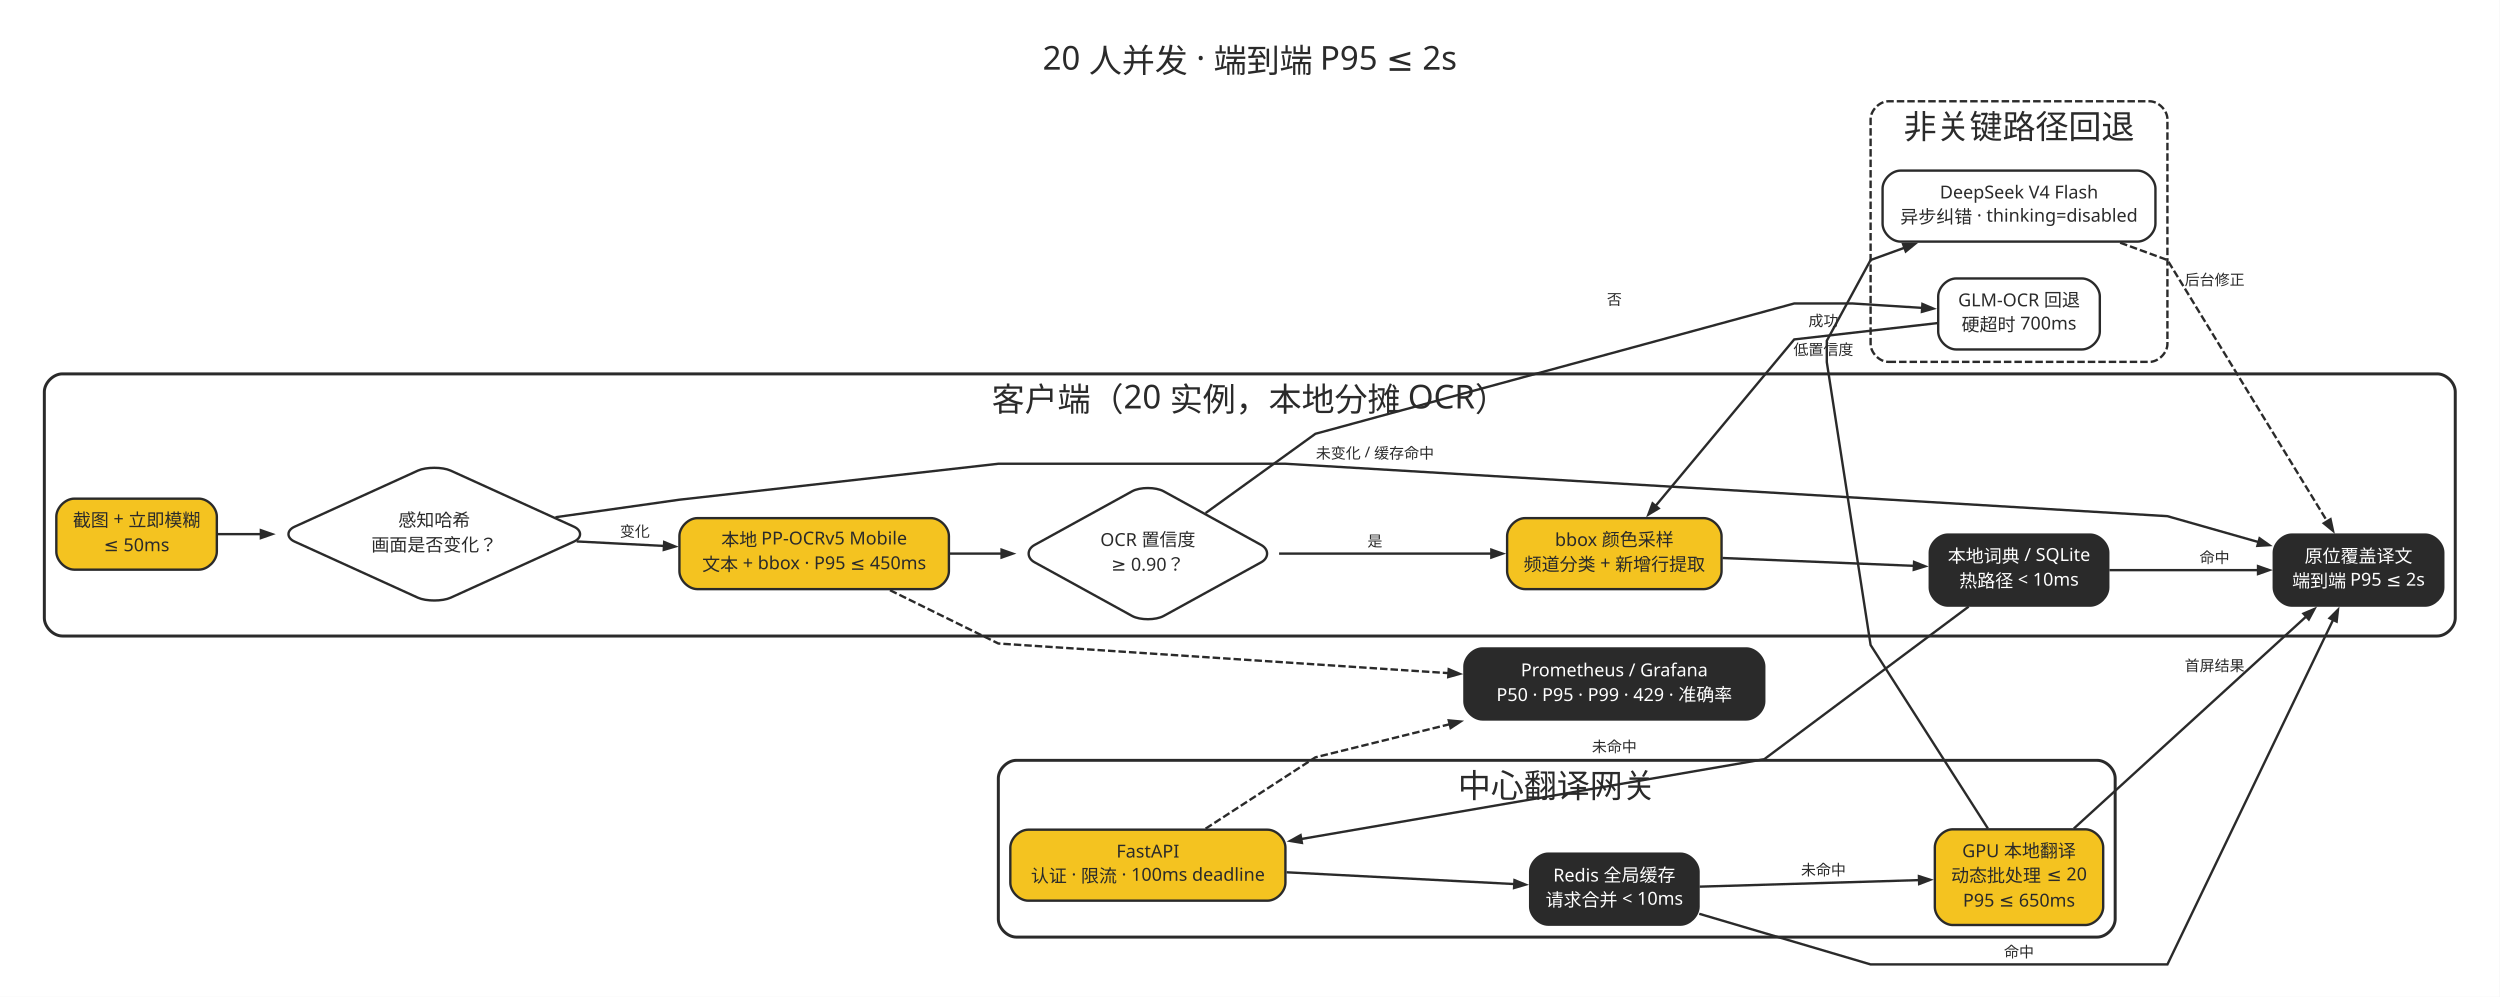
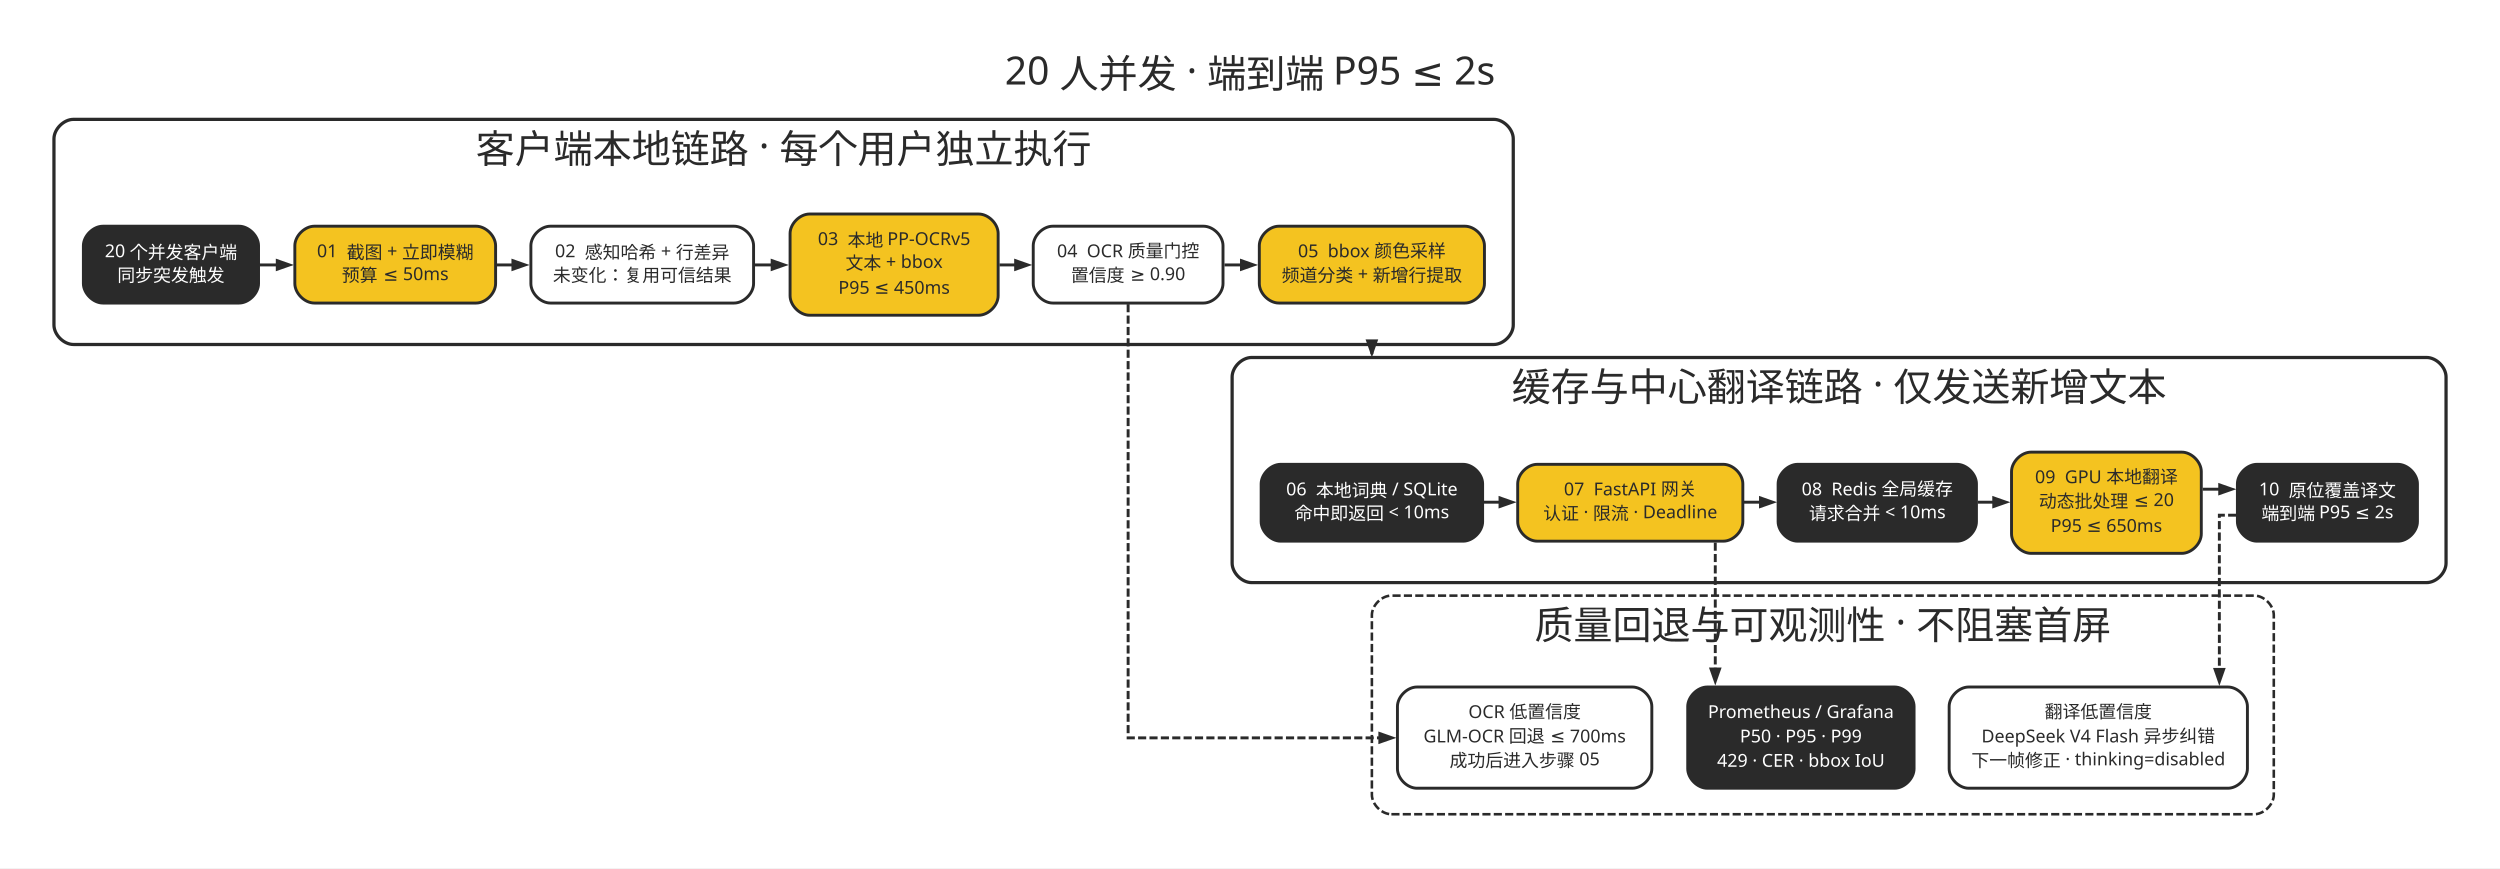
- <svg xmlns="http://www.w3.org/2000/svg" width="1669pt" height="665pt" viewBox="0.00 0.00 1669.00 665.00">
-   <g id="graph0" class="graph" transform="scale(1 1) rotate(0) translate(21.6 643.85)">
-     <polygon fill="#ffffff" stroke="none" points="-21.6,21.6 -21.6,-643.85 1647.13,-643.85 1647.13,21.6 -21.6,21.6" />
-     <text xml:space="preserve" text-anchor="middle" x="812.76" y="-597.35" font-family="Microsoft YaHei" font-size="22.00" fill="#2a2a2a">20 人并发 · 端到端 P95 ≤ 2s</text>
+ <svg xmlns="http://www.w3.org/2000/svg" width="3846pt" height="1336pt" viewBox="0.00 0.00 3846.00 1336.00">
+   <g id="graph0" class="graph" transform="scale(2.5 2.5) rotate(0) translate(25.2 509.04)">
+     <polygon fill="#ffffff" stroke="none" points="-25.2,25.2 -25.2,-509.04 1513.2,-509.04 1513.2,25.2 -25.2,25.2" />
+     <text xml:space="preserve" text-anchor="middle" x="744" y="-457.04" font-family="Microsoft YaHei" font-size="24.00" fill="#2a2a2a">20 人并发 · 端到端 P95 ≤ 2s</text>
    <g id="clust1" class="cluster">
-       <path fill="#ffffff" stroke="#2a2a2a" stroke-width="2" d="M20,-219.25C20,-219.25 1605.53,-219.25 1605.53,-219.25 1611.53,-219.25 1617.53,-225.25 1617.53,-231.25 1617.53,-231.25 1617.53,-382.25 1617.53,-382.25 1617.53,-388.25 1611.53,-394.25 1605.53,-394.25 1605.53,-394.25 20,-394.25 20,-394.25 14,-394.25 8,-388.25 8,-382.25 8,-382.25 8,-231.25 8,-231.25 8,-225.25 14,-219.25 20,-219.25" />
-       <text xml:space="preserve" text-anchor="middle" x="812.76" y="-369.35" font-family="Microsoft YaHei" font-size="22.00" fill="#2a2a2a">客户端（20 实例，本地分摊 OCR）</text>
-     </g>
-     <g id="clust2" class="cluster">
-       <path fill="#ffffff" stroke="#2a2a2a" stroke-width="2" d="M656.89,-18.25C656.89,-18.25 1378.49,-18.25 1378.49,-18.25 1384.49,-18.25 1390.49,-24.25 1390.49,-30.25 1390.49,-30.25 1390.49,-124.25 1390.49,-124.25 1390.49,-130.25 1384.49,-136.25 1378.49,-136.25 1378.49,-136.25 656.89,-136.25 656.89,-136.25 650.89,-136.25 644.89,-130.25 644.89,-124.25 644.89,-124.25 644.89,-30.25 644.89,-30.25 644.89,-24.25 650.89,-18.25 656.89,-18.25" />
-       <text xml:space="preserve" text-anchor="middle" x="1017.69" y="-111.35" font-family="Microsoft YaHei" font-size="22.00" fill="#2a2a2a">中心翻译网关</text>
+       <path fill="#ffffff" stroke="#2a2a2a" stroke-width="2" d="M20,-297.06C20,-297.06 894,-297.06 894,-297.06 900,-297.06 906,-303.06 906,-309.06 906,-309.06 906,-423.59 906,-423.59 906,-429.59 900,-435.59 894,-435.59 894,-435.59 20,-435.59 20,-435.59 14,-435.59 8,-429.59 8,-423.59 8,-423.59 8,-309.06 8,-309.06 8,-303.06 14,-297.06 20,-297.06" />
+       <text xml:space="preserve" text-anchor="middle" x="457" y="-408.79" font-family="Microsoft YaHei" font-size="24.00" fill="#2a2a2a">客户端本地链路 · 每个用户独立执行</text>
    </g>
    <g id="clust3" class="cluster">
-       <path fill="#ffffff" stroke="#2a2a2a" stroke-width="1.6" stroke-dasharray="5,2" d="M1239.21,-402.25C1239.21,-402.25 1413.37,-402.25 1413.37,-402.25 1419.37,-402.25 1425.37,-408.25 1425.37,-414.25 1425.37,-414.25 1425.37,-564.25 1425.37,-564.25 1425.37,-570.25 1419.37,-576.25 1413.37,-576.25 1413.37,-576.25 1239.21,-576.25 1239.21,-576.25 1233.21,-576.25 1227.21,-570.25 1227.21,-564.25 1227.21,-564.25 1227.21,-414.25 1227.21,-414.25 1227.21,-408.25 1233.21,-402.25 1239.21,-402.25" />
-       <text xml:space="preserve" text-anchor="middle" x="1326.29" y="-551.35" font-family="Microsoft YaHei" font-size="22.00" fill="#2a2a2a">非关键路径回退</text>
+       <path fill="#ffffff" stroke="#2a2a2a" stroke-width="2" d="M745,-150.53C745,-150.53 1468,-150.53 1468,-150.53 1474,-150.53 1480,-156.53 1480,-162.53 1480,-162.53 1480,-277.06 1480,-277.06 1480,-283.06 1474,-289.06 1468,-289.06 1468,-289.06 745,-289.06 745,-289.06 739,-289.06 733,-283.06 733,-277.06 733,-277.06 733,-162.53 733,-162.53 733,-156.53 739,-150.53 745,-150.53" />
+       <text xml:space="preserve" text-anchor="middle" x="1106.5" y="-262.26" font-family="Microsoft YaHei" font-size="24.00" fill="#2a2a2a">缓存与中心翻译链路 · 仅发送新增文本</text>
+     </g>
+     <g id="clust5" class="cluster">
+       <path fill="#ffffff" stroke="#2a2a2a" stroke-width="1.6" stroke-dasharray="5,2" d="M831,-8C831,-8 1362,-8 1362,-8 1368,-8 1374,-14 1374,-20 1374,-20 1374,-130.53 1374,-130.53 1374,-136.53 1368,-142.53 1362,-142.53 1362,-142.53 831,-142.53 831,-142.53 825,-142.53 819,-136.53 819,-130.53 819,-130.53 819,-20 819,-20 819,-14 825,-8 831,-8" />
+       <text xml:space="preserve" text-anchor="middle" x="1096.5" y="-115.73" font-family="Microsoft YaHei" font-size="24.00" fill="#2a2a2a">质量回退与可观测性 · 不阻塞首屏</text>
    </g>
    <g id="node1" class="node">
-       <path fill="#f4c320" stroke="#2a2a2a" stroke-width="1.6" d="M111.16,-310.95C111.16,-310.95 28,-310.95 28,-310.95 22,-310.95 16,-304.95 16,-298.95 16,-298.95 16,-275.55 16,-275.55 16,-269.55 22,-263.55 28,-263.55 28,-263.55 111.16,-263.55 111.16,-263.55 117.16,-263.55 123.16,-269.55 123.16,-275.55 123.16,-275.55 123.16,-298.95 123.16,-298.95 123.16,-304.95 117.16,-310.95 111.16,-310.95" />
-       <text xml:space="preserve" text-anchor="middle" x="69.58" y="-292.35" font-family="Microsoft YaHei" font-size="12.00" fill="#2a2a2a">截图 + 立即模糊</text>
-       <text xml:space="preserve" text-anchor="middle" x="69.58" y="-275.85" font-family="Microsoft YaHei" font-size="12.00" fill="#2a2a2a">≤ 50ms</text>
+       <path fill="#2a2a2a" stroke="#2a2a2a" stroke-width="1.8" d="M121.89,-369.84C121.89,-369.84 38.11,-369.84 38.11,-369.84 32.11,-369.84 26.11,-363.84 26.11,-357.84 26.11,-357.84 26.11,-334.56 26.11,-334.56 26.11,-328.56 32.11,-322.56 38.11,-322.56 38.11,-322.56 121.89,-322.56 121.89,-322.56 127.89,-322.56 133.89,-328.56 133.89,-334.56 133.89,-334.56 133.89,-357.84 133.89,-357.84 133.89,-363.84 127.89,-369.84 121.89,-369.84" />
+       <text xml:space="preserve" text-anchor="middle" x="80" y="-350.75" font-family="Microsoft YaHei" font-size="11.00" fill="#ffffff">20 个并发客户端</text>
+       <text xml:space="preserve" text-anchor="middle" x="80" y="-335.75" font-family="Microsoft YaHei" font-size="11.00" fill="#ffffff">同步突发触发</text>
    </g>
    <g id="node2" class="node">
-       <path fill="#ffffff" stroke="#2a2a2a" stroke-width="1.6" d="M257.4,-329.68C257.4,-329.68 175.08,-292.22 175.08,-292.22 169.62,-289.74 169.62,-284.76 175.08,-282.28 175.08,-282.28 257.4,-244.82 257.4,-244.82 262.86,-242.34 273.78,-242.34 279.24,-244.82 279.24,-244.82 361.56,-282.28 361.56,-282.28 367.02,-284.76 367.02,-289.74 361.56,-292.22 361.56,-292.22 279.24,-329.68 279.24,-329.68 273.78,-332.16 262.86,-332.16 257.4,-329.68" />
-       <text xml:space="preserve" text-anchor="middle" x="268.32" y="-292.35" font-family="Microsoft YaHei" font-size="12.00" fill="#2a2a2a">感知哈希</text>
-       <text xml:space="preserve" text-anchor="middle" x="268.32" y="-275.85" font-family="Microsoft YaHei" font-size="12.00" fill="#2a2a2a">画面是否变化？</text>
+       <path fill="#f4c320" stroke="#2a2a2a" stroke-width="1.8" d="M267.77,-369.84C267.77,-369.84 168.23,-369.84 168.23,-369.84 162.23,-369.84 156.23,-363.84 156.23,-357.84 156.23,-357.84 156.23,-334.56 156.23,-334.56 156.23,-328.56 162.23,-322.56 168.23,-322.56 168.23,-322.56 267.77,-322.56 267.77,-322.56 273.77,-322.56 279.77,-328.56 279.77,-334.56 279.77,-334.56 279.77,-357.84 279.77,-357.84 279.77,-363.84 273.77,-369.84 267.77,-369.84" />
+       <text xml:space="preserve" text-anchor="middle" x="218" y="-350.75" font-family="Microsoft YaHei" font-size="11.00" fill="#2a2a2a">01  截图 + 立即模糊</text>
+       <text xml:space="preserve" text-anchor="middle" x="218" y="-335.75" font-family="Microsoft YaHei" font-size="11.00" fill="#2a2a2a">预算 ≤ 50ms</text>
    </g>
    <g id="edge1" class="edge">
-       <path fill="none" stroke="#2a2a2a" stroke-width="1.6" d="M123.82,-287.25C132.96,-287.25 142.77,-287.25 152.8,-287.25" />
-       <polygon fill="#2a2a2a" stroke="#2a2a2a" stroke-width="1.6" points="152.56,-289.88 160.06,-287.25 152.56,-284.63 152.56,-289.88" />
+       <path fill="none" stroke="#2a2a2a" stroke-width="1.8" d="M134.54,-346C134.54,-346 145.42,-346 145.42,-346" />
+       <polygon fill="#2a2a2a" stroke="#2a2a2a" stroke-width="1.8" points="145.42,-348.63 152.92,-346 145.42,-343.38 145.42,-348.63" />
    </g>
    <g id="node3" class="node">
-       <path fill="#f4c320" stroke="#2a2a2a" stroke-width="1.6" d="M599.89,-297.95C599.89,-297.95 443.98,-297.95 443.98,-297.95 437.98,-297.95 431.98,-291.95 431.98,-285.95 431.98,-285.95 431.98,-262.55 431.98,-262.55 431.98,-256.55 437.98,-250.55 443.98,-250.55 443.98,-250.55 599.89,-250.55 599.89,-250.55 605.89,-250.55 611.89,-256.55 611.89,-262.55 611.89,-262.55 611.89,-285.95 611.89,-285.95 611.89,-291.95 605.89,-297.95 599.89,-297.95" />
-       <text xml:space="preserve" text-anchor="middle" x="521.93" y="-279.35" font-family="Microsoft YaHei" font-size="12.00" fill="#2a2a2a">本地 PP-OCRv5 Mobile</text>
-       <text xml:space="preserve" text-anchor="middle" x="521.93" y="-262.85" font-family="Microsoft YaHei" font-size="12.00" fill="#2a2a2a">文本 + bbox · P95 ≤ 450ms</text>
+       <path fill="#ffffff" stroke="#2a2a2a" stroke-width="1.8" d="M426.52,-369.84C426.52,-369.84 313.48,-369.84 313.48,-369.84 307.48,-369.84 301.48,-363.84 301.48,-357.84 301.48,-357.84 301.48,-334.56 301.48,-334.56 301.48,-328.56 307.48,-322.56 313.48,-322.56 313.48,-322.56 426.52,-322.56 426.52,-322.56 432.52,-322.56 438.52,-328.56 438.52,-334.56 438.52,-334.56 438.52,-357.84 438.52,-357.84 438.52,-363.84 432.52,-369.84 426.52,-369.84" />
+       <text xml:space="preserve" text-anchor="middle" x="370" y="-350.75" font-family="Microsoft YaHei" font-size="11.00" fill="#2a2a2a">02  感知哈希 + 行差异</text>
+       <text xml:space="preserve" text-anchor="middle" x="370" y="-335.75" font-family="Microsoft YaHei" font-size="11.00" fill="#2a2a2a">未变化：复用可信结果</text>
+     </g>
+     <g id="edge2" class="edge">
+       <path fill="none" stroke="#2a2a2a" stroke-width="1.8" d="M280.26,-346C280.26,-346 290.43,-346 290.43,-346" />
+       <polygon fill="#2a2a2a" stroke="#2a2a2a" stroke-width="1.8" points="290.43,-348.63 297.93,-346 290.43,-343.38 290.43,-348.63" />
+     </g>
+     <g id="node4" class="node">
+       <path fill="#f4c320" stroke="#2a2a2a" stroke-width="1.8" d="M577.02,-377.34C577.02,-377.34 472.98,-377.34 472.98,-377.34 466.98,-377.34 460.98,-371.34 460.98,-365.34 460.98,-365.34 460.98,-327.06 460.98,-327.06 460.98,-321.06 466.98,-315.06 472.98,-315.06 472.98,-315.06 577.02,-315.06 577.02,-315.06 583.02,-315.06 589.02,-321.06 589.02,-327.06 589.02,-327.06 589.02,-365.34 589.02,-365.34 589.02,-371.34 583.02,-377.34 577.02,-377.34" />
+       <text xml:space="preserve" text-anchor="middle" x="525" y="-358.25" font-family="Microsoft YaHei" font-size="11.00" fill="#2a2a2a">03  本地 PP-OCRv5</text>
+       <text xml:space="preserve" text-anchor="middle" x="525" y="-343.25" font-family="Microsoft YaHei" font-size="11.00" fill="#2a2a2a">文本 + bbox</text>
+       <text xml:space="preserve" text-anchor="middle" x="525" y="-328.25" font-family="Microsoft YaHei" font-size="11.00" fill="#2a2a2a">P95 ≤ 450ms</text>
    </g>
    <g id="edge3" class="edge">
-       <path fill="none" stroke="#2a2a2a" stroke-width="1.6" d="M363.37,-282.39C382.48,-281.4 402.63,-280.36 421.9,-279.37" />
-       <polygon fill="#2a2a2a" stroke="#2a2a2a" stroke-width="1.6" points="421.81,-282 429.16,-278.99 421.54,-276.76 421.81,-282" />
-       <text xml:space="preserve" text-anchor="middle" x="402.23" y="-285.5" font-family="Microsoft YaHei" font-size="10.00" fill="#2a2a2a">变化</text>
+       <path fill="none" stroke="#2a2a2a" stroke-width="1.8" d="M439.34,-346C439.34,-346 449.95,-346 449.95,-346" />
+       <polygon fill="#2a2a2a" stroke="#2a2a2a" stroke-width="1.8" points="449.95,-348.63 457.45,-346 449.95,-343.38 449.95,-348.63" />
+     </g>
+     <g id="node5" class="node">
+       <path fill="#ffffff" stroke="#2a2a2a" stroke-width="1.8" d="M715.39,-369.84C715.39,-369.84 622.61,-369.84 622.61,-369.84 616.61,-369.84 610.61,-363.84 610.61,-357.84 610.61,-357.84 610.61,-334.56 610.61,-334.56 610.61,-328.56 616.61,-322.56 622.61,-322.56 622.61,-322.56 715.39,-322.56 715.39,-322.56 721.39,-322.56 727.39,-328.56 727.39,-334.56 727.39,-334.56 727.39,-357.84 727.39,-357.84 727.39,-363.84 721.39,-369.84 715.39,-369.84" />
+       <text xml:space="preserve" text-anchor="middle" x="669" y="-350.75" font-family="Microsoft YaHei" font-size="11.00" fill="#2a2a2a">04  OCR 质量门控</text>
+       <text xml:space="preserve" text-anchor="middle" x="669" y="-335.75" font-family="Microsoft YaHei" font-size="11.00" fill="#2a2a2a">置信度 ≥ 0.90</text>
+     </g>
+     <g id="edge4" class="edge">
+       <path fill="none" stroke="#2a2a2a" stroke-width="1.8" d="M589.84,-346C589.84,-346 599.78,-346 599.78,-346" />
+       <polygon fill="#2a2a2a" stroke="#2a2a2a" stroke-width="1.8" points="599.78,-348.63 607.28,-346 599.78,-343.38 599.78,-348.63" />
+     </g>
+     <g id="node6" class="node">
+       <path fill="#f4c320" stroke="#2a2a2a" stroke-width="1.8" d="M876.27,-369.84C876.27,-369.84 761.73,-369.84 761.73,-369.84 755.73,-369.84 749.73,-363.84 749.73,-357.84 749.73,-357.84 749.73,-334.56 749.73,-334.56 749.73,-328.56 755.73,-322.56 761.73,-322.56 761.73,-322.56 876.27,-322.56 876.27,-322.56 882.27,-322.56 888.27,-328.56 888.27,-334.56 888.27,-334.56 888.27,-357.84 888.27,-357.84 888.27,-363.84 882.27,-369.84 876.27,-369.84" />
+       <text xml:space="preserve" text-anchor="middle" x="819" y="-350.75" font-family="Microsoft YaHei" font-size="11.00" fill="#2a2a2a">05  bbox 颜色采样</text>
+       <text xml:space="preserve" text-anchor="middle" x="819" y="-335.75" font-family="Microsoft YaHei" font-size="11.00" fill="#2a2a2a">频道分类 + 新增行提取</text>
+     </g>
+     <g id="edge5" class="edge">
+       <path fill="none" stroke="#2a2a2a" stroke-width="1.8" d="M728.28,-346C728.28,-346 738.75,-346 738.75,-346" />
+       <polygon fill="#2a2a2a" stroke="#2a2a2a" stroke-width="1.8" points="738.75,-348.63 746.25,-346 738.75,-343.38 738.75,-348.63" />
+     </g>
+     <g id="node12" class="node">
+       <path fill="#ffffff" stroke="#2a2a2a" stroke-width="1.8" d="M979.27,-86.28C979.27,-86.28 846.73,-86.28 846.73,-86.28 840.73,-86.28 834.73,-80.28 834.73,-74.28 834.73,-74.28 834.73,-36 834.73,-36 834.73,-30 840.73,-24 846.73,-24 846.73,-24 979.27,-24 979.27,-24 985.27,-24 991.27,-30 991.27,-36 991.27,-36 991.27,-74.28 991.27,-74.28 991.27,-80.28 985.27,-86.28 979.27,-86.28" />
+       <text xml:space="preserve" text-anchor="middle" x="913" y="-67.19" font-family="Microsoft YaHei" font-size="11.00" fill="#2a2a2a">OCR 低置信度</text>
+       <text xml:space="preserve" text-anchor="middle" x="913" y="-52.19" font-family="Microsoft YaHei" font-size="11.00" fill="#2a2a2a">GLM-OCR 回退 ≤ 700ms</text>
+       <text xml:space="preserve" text-anchor="middle" x="913" y="-37.19" font-family="Microsoft YaHei" font-size="11.00" fill="#2a2a2a">成功后进入步骤 05</text>
+     </g>
+     <g id="edge11" class="edge">
+       <path fill="none" stroke="#2a2a2a" stroke-width="1.8" stroke-dasharray="5,2" d="M669,-321.87C669,-251.89 669,-55 669,-55 669,-55 823.89,-55 823.89,-55" />
+       <polygon fill="#2a2a2a" stroke="#2a2a2a" stroke-width="1.8" points="823.89,-57.63 831.39,-55 823.89,-52.38 823.89,-57.63" />
    </g>
    <g id="node7" class="node">
-       <path fill="#2a2a2a" stroke="#2a2a2a" stroke-width="1.6" d="M1597.53,-286.95C1597.53,-286.95 1508.37,-286.95 1508.37,-286.95 1502.37,-286.95 1496.37,-280.95 1496.37,-274.95 1496.37,-274.95 1496.37,-251.55 1496.37,-251.55 1496.37,-245.55 1502.37,-239.55 1508.37,-239.55 1508.37,-239.55 1597.53,-239.55 1597.53,-239.55 1603.53,-239.55 1609.53,-245.55 1609.53,-251.55 1609.53,-251.55 1609.53,-274.95 1609.53,-274.95 1609.53,-280.95 1603.53,-286.95 1597.53,-286.95" />
-       <text xml:space="preserve" text-anchor="middle" x="1552.95" y="-268.35" font-family="Microsoft YaHei" font-size="12.00" fill="#ffffff">原位覆盖译文</text>
-       <text xml:space="preserve" text-anchor="middle" x="1552.95" y="-251.85" font-family="Microsoft YaHei" font-size="12.00" fill="#ffffff">端到端 P95 ≤ 2s</text>
+       <path fill="#2a2a2a" stroke="#2a2a2a" stroke-width="1.8" d="M875.14,-223.31C875.14,-223.31 762.86,-223.31 762.86,-223.31 756.86,-223.31 750.86,-217.31 750.86,-211.31 750.86,-211.31 750.86,-188.03 750.86,-188.03 750.86,-182.03 756.86,-176.03 762.86,-176.03 762.86,-176.03 875.14,-176.03 875.14,-176.03 881.14,-176.03 887.14,-182.03 887.14,-188.03 887.14,-188.03 887.14,-211.31 887.14,-211.31 887.14,-217.31 881.14,-223.31 875.14,-223.31" />
+       <text xml:space="preserve" text-anchor="middle" x="819" y="-204.22" font-family="Microsoft YaHei" font-size="11.00" fill="#ffffff">06  本地词典 / SQLite</text>
+       <text xml:space="preserve" text-anchor="middle" x="819" y="-189.22" font-family="Microsoft YaHei" font-size="11.00" fill="#ffffff">命中即返回 &lt; 10ms</text>
    </g>
-     <g id="edge2" class="edge">
-       <path fill="none" stroke="#2a2a2a" stroke-width="1.6" d="M349.22,-298.55C390.36,-304.36 431.98,-310.25 431.98,-310.25 431.98,-310.25 644.89,-334.25 644.89,-334.25 644.89,-334.25 836.55,-334.25 836.55,-334.25 836.55,-334.25 1425.37,-299.25 1425.37,-299.25 1425.37,-299.25 1455.62,-290.65 1486.54,-281.85" />
-       <polygon fill="#2a2a2a" stroke="#2a2a2a" stroke-width="1.6" points="1486.87,-284.49 1493.36,-279.91 1485.43,-279.44 1486.87,-284.49" />
-       <text xml:space="preserve" text-anchor="middle" x="896.3" y="-337.73" font-family="Microsoft YaHei" font-size="10.00" fill="#2a2a2a">未变化 / 缓存命中</text>
+     <g id="edge10" class="edge">
+       <path fill="none" stroke="#2a2a2a" stroke-width="1.8" d="M819,-297.06C819,-295.06 819,-293.06 819,-291.06" />
+       <polygon fill="#2a2a2a" stroke="#2a2a2a" stroke-width="1.8" points="821.63,-299.28 819,-291.78 816.38,-299.28 821.63,-299.28" />
    </g>
-     <g id="node4" class="node">
-       <path fill="#ffffff" stroke="#2a2a2a" stroke-width="1.6" d="M734.21,-315.87C734.21,-315.87 669.07,-280.03 669.07,-280.03 663.82,-277.14 663.82,-271.36 669.07,-268.47 669.07,-268.47 734.21,-232.63 734.21,-232.63 739.46,-229.74 749.98,-229.74 755.23,-232.63 755.23,-232.63 820.37,-268.47 820.37,-268.47 825.62,-271.36 825.62,-277.14 820.37,-280.03 820.37,-280.03 755.23,-315.87 755.23,-315.87 749.98,-318.76 739.46,-318.76 734.21,-315.87" />
-       <text xml:space="preserve" text-anchor="middle" x="744.72" y="-279.35" font-family="Microsoft YaHei" font-size="12.00" fill="#2a2a2a">OCR 置信度</text>
-       <text xml:space="preserve" text-anchor="middle" x="744.72" y="-262.85" font-family="Microsoft YaHei" font-size="12.00" fill="#2a2a2a">≥ 0.90？</text>
+     <g id="node8" class="node">
+       <path fill="#f4c320" stroke="#2a2a2a" stroke-width="1.8" d="M1035.27,-223.31C1035.27,-223.31 920.73,-223.31 920.73,-223.31 914.73,-223.31 908.73,-217.31 908.73,-211.31 908.73,-211.31 908.73,-188.03 908.73,-188.03 908.73,-182.03 914.73,-176.03 920.73,-176.03 920.73,-176.03 1035.27,-176.03 1035.27,-176.03 1041.27,-176.03 1047.27,-182.03 1047.27,-188.03 1047.27,-188.03 1047.27,-211.31 1047.27,-211.31 1047.27,-217.31 1041.27,-223.31 1035.27,-223.31" />
+       <text xml:space="preserve" text-anchor="middle" x="978" y="-204.22" font-family="Microsoft YaHei" font-size="11.00" fill="#2a2a2a">07  FastAPI 网关</text>
+       <text xml:space="preserve" text-anchor="middle" x="978" y="-189.22" font-family="Microsoft YaHei" font-size="11.00" fill="#2a2a2a">认证 · 限流 · Deadline</text>
    </g>
-     <g id="edge4" class="edge">
-       <path fill="none" stroke="#2a2a2a" stroke-width="1.6" d="M612.42,-274.25C623.9,-274.25 635.7,-274.25 647.3,-274.25" />
-       <polygon fill="#2a2a2a" stroke="#2a2a2a" stroke-width="1.6" points="647.05,-276.88 654.55,-274.25 647.05,-271.63 647.05,-276.88" />
+     <g id="edge6" class="edge">
+       <path fill="none" stroke="#2a2a2a" stroke-width="1.8" d="M887.81,-200C887.81,-200 897.85,-200 897.85,-200" />
+       <polygon fill="#2a2a2a" stroke="#2a2a2a" stroke-width="1.8" points="897.85,-202.63 905.35,-200 897.85,-197.38 897.85,-202.63" />
+     </g>
+     <g id="node9" class="node">
+       <path fill="#2a2a2a" stroke="#2a2a2a" stroke-width="1.8" d="M1179.02,-223.31C1179.02,-223.31 1080.98,-223.31 1080.98,-223.31 1074.98,-223.31 1068.98,-217.31 1068.98,-211.31 1068.98,-211.31 1068.98,-188.03 1068.98,-188.03 1068.98,-182.03 1074.98,-176.03 1080.98,-176.03 1080.98,-176.03 1179.02,-176.03 1179.02,-176.03 1185.02,-176.03 1191.02,-182.03 1191.02,-188.03 1191.02,-188.03 1191.02,-211.31 1191.02,-211.31 1191.02,-217.31 1185.02,-223.31 1179.02,-223.31" />
+       <text xml:space="preserve" text-anchor="middle" x="1130" y="-204.22" font-family="Microsoft YaHei" font-size="11.00" fill="#ffffff">08  Redis 全局缓存</text>
+       <text xml:space="preserve" text-anchor="middle" x="1130" y="-189.22" font-family="Microsoft YaHei" font-size="11.00" fill="#ffffff">请求合并 &lt; 10ms</text>
+     </g>
+     <g id="edge7" class="edge">
+       <path fill="none" stroke="#2a2a2a" stroke-width="1.8" d="M1047.77,-200C1047.77,-200 1058.13,-200 1058.13,-200" />
+       <polygon fill="#2a2a2a" stroke="#2a2a2a" stroke-width="1.8" points="1058.13,-202.63 1065.63,-200 1058.13,-197.38 1058.13,-202.63" />
    </g>
    <g id="node13" class="node">
-       <path fill="#2a2a2a" stroke="#2a2a2a" stroke-width="1.6" d="M1144.21,-210.95C1144.21,-210.95 968.05,-210.95 968.05,-210.95 962.05,-210.95 956.05,-204.95 956.05,-198.95 956.05,-198.95 956.05,-175.55 956.05,-175.55 956.05,-169.55 962.05,-163.55 968.05,-163.55 968.05,-163.55 1144.21,-163.55 1144.21,-163.55 1150.21,-163.55 1156.21,-169.55 1156.21,-175.55 1156.21,-175.55 1156.21,-198.95 1156.21,-198.95 1156.21,-204.95 1150.21,-210.95 1144.21,-210.95" />
-       <text xml:space="preserve" text-anchor="middle" x="1056.13" y="-192.35" font-family="Microsoft YaHei" font-size="12.00" fill="#ffffff">Prometheus / Grafana</text>
-       <text xml:space="preserve" text-anchor="middle" x="1056.13" y="-175.85" font-family="Microsoft YaHei" font-size="12.00" fill="#ffffff">P50 · P95 · P99 · 429 · 准确率</text>
+       <path fill="#2a2a2a" stroke="#2a2a2a" stroke-width="1.8" d="M1140.64,-86.28C1140.64,-86.28 1025.36,-86.28 1025.36,-86.28 1019.36,-86.28 1013.36,-80.28 1013.36,-74.28 1013.36,-74.28 1013.36,-36 1013.36,-36 1013.36,-30 1019.36,-24 1025.36,-24 1025.36,-24 1140.64,-24 1140.64,-24 1146.64,-24 1152.64,-30 1152.64,-36 1152.64,-36 1152.64,-74.28 1152.64,-74.28 1152.64,-80.28 1146.64,-86.28 1140.64,-86.28" />
+       <text xml:space="preserve" text-anchor="middle" x="1083" y="-67.19" font-family="Microsoft YaHei" font-size="11.00" fill="#ffffff">Prometheus / Grafana</text>
+       <text xml:space="preserve" text-anchor="middle" x="1083" y="-52.19" font-family="Microsoft YaHei" font-size="11.00" fill="#ffffff">P50 · P95 · P99</text>
+       <text xml:space="preserve" text-anchor="middle" x="1083" y="-37.19" font-family="Microsoft YaHei" font-size="11.00" fill="#ffffff">429 · CER · bbox IoU</text>
    </g>
-     <g id="edge18" class="edge">
-       <path fill="none" stroke="#2a2a2a" stroke-width="1.6" stroke-dasharray="5,2" d="M572.54,-249.85C606.3,-233.23 644.89,-214.25 644.89,-214.25 644.89,-214.25 824.03,-202.46 945.56,-194.46" />
-       <polygon fill="#2a2a2a" stroke="#2a2a2a" stroke-width="1.6" points="945.57,-197.09 952.88,-193.98 945.23,-191.85 945.57,-197.09" />
+     <g id="edge12" class="edge">
+       <path fill="none" stroke="#2a2a2a" stroke-width="1.8" stroke-dasharray="5,2" d="M1030.31,-175.15C1030.31,-175.15 1030.31,-97.36 1030.31,-97.36" />
+       <polygon fill="#2a2a2a" stroke="#2a2a2a" stroke-width="1.8" points="1032.94,-97.36 1030.31,-89.86 1027.69,-97.36 1032.94,-97.36" />
    </g>
-     <g id="node5" class="node">
-       <path fill="#f4c320" stroke="#2a2a2a" stroke-width="1.6" d="M1115.71,-297.95C1115.71,-297.95 996.55,-297.95 996.55,-297.95 990.55,-297.95 984.55,-291.95 984.55,-285.95 984.55,-285.95 984.55,-262.55 984.55,-262.55 984.55,-256.55 990.55,-250.55 996.55,-250.55 996.55,-250.55 1115.71,-250.55 1115.71,-250.55 1121.71,-250.55 1127.71,-256.55 1127.71,-262.55 1127.71,-262.55 1127.71,-285.95 1127.71,-285.95 1127.71,-291.95 1121.71,-297.95 1115.71,-297.95" />
-       <text xml:space="preserve" text-anchor="middle" x="1056.13" y="-279.35" font-family="Microsoft YaHei" font-size="12.00" fill="#2a2a2a">bbox 颜色采样</text>
-       <text xml:space="preserve" text-anchor="middle" x="1056.13" y="-262.85" font-family="Microsoft YaHei" font-size="12.00" fill="#2a2a2a">频道分类 + 新增行提取</text>
+     <g id="node10" class="node">
+       <path fill="#f4c320" stroke="#2a2a2a" stroke-width="1.8" d="M1317.39,-230.81C1317.39,-230.81 1224.61,-230.81 1224.61,-230.81 1218.61,-230.81 1212.61,-224.81 1212.61,-218.81 1212.61,-218.81 1212.61,-180.53 1212.61,-180.53 1212.61,-174.53 1218.61,-168.53 1224.61,-168.53 1224.61,-168.53 1317.39,-168.53 1317.39,-168.53 1323.39,-168.53 1329.39,-174.53 1329.39,-180.53 1329.39,-180.53 1329.39,-218.81 1329.39,-218.81 1329.39,-224.81 1323.39,-230.81 1317.39,-230.81" />
+       <text xml:space="preserve" text-anchor="middle" x="1271" y="-211.72" font-family="Microsoft YaHei" font-size="11.00" fill="#2a2a2a">09  GPU 本地翻译</text>
+       <text xml:space="preserve" text-anchor="middle" x="1271" y="-196.72" font-family="Microsoft YaHei" font-size="11.00" fill="#2a2a2a">动态批处理 ≤ 20</text>
+       <text xml:space="preserve" text-anchor="middle" x="1271" y="-181.72" font-family="Microsoft YaHei" font-size="11.00" fill="#2a2a2a">P95 ≤ 650ms</text>
    </g>
-     <g id="edge5" class="edge">
-       <path fill="none" stroke="#2a2a2a" stroke-width="1.6" d="M832.32,-274.25C876.78,-274.25 930.62,-274.25 974.23,-274.25" />
-       <polygon fill="#2a2a2a" stroke="#2a2a2a" stroke-width="1.6" points="974.02,-276.88 981.52,-274.25 974.02,-271.63 974.02,-276.88" />
-       <text xml:space="preserve" text-anchor="middle" x="896.3" y="-279" font-family="Microsoft YaHei" font-size="10.00" fill="#2a2a2a">是</text>
+     <g id="edge8" class="edge">
+       <path fill="none" stroke="#2a2a2a" stroke-width="1.8" d="M1191.84,-200C1191.84,-200 1201.67,-200 1201.67,-200" />
+       <polygon fill="#2a2a2a" stroke="#2a2a2a" stroke-width="1.8" points="1201.67,-202.63 1209.17,-200 1201.67,-197.38 1201.67,-202.63" />
    </g>
    <g id="node11" class="node">
-       <path fill="#ffffff" stroke="#2a2a2a" stroke-width="1.6" d="M1368.24,-457.95C1368.24,-457.95 1284.34,-457.95 1284.34,-457.95 1278.34,-457.95 1272.34,-451.95 1272.34,-445.95 1272.34,-445.95 1272.34,-422.55 1272.34,-422.55 1272.34,-416.55 1278.34,-410.55 1284.34,-410.55 1284.34,-410.55 1368.24,-410.55 1368.24,-410.55 1374.24,-410.55 1380.24,-416.55 1380.24,-422.55 1380.24,-422.55 1380.24,-445.95 1380.24,-445.95 1380.24,-451.95 1374.24,-457.95 1368.24,-457.95" />
-       <text xml:space="preserve" text-anchor="middle" x="1326.29" y="-439.35" font-family="Microsoft YaHei" font-size="12.00" fill="#2a2a2a">GLM-OCR 回退</text>
-       <text xml:space="preserve" text-anchor="middle" x="1326.29" y="-422.85" font-family="Microsoft YaHei" font-size="12.00" fill="#2a2a2a">硬超时 700ms</text>
-     </g>
-     <g id="edge6" class="edge">
-       <path fill="none" stroke="#2a2a2a" stroke-width="1.6" d="M783.24,-301.33C815.39,-324.54 856.55,-354.25 856.55,-354.25 856.55,-354.25 1176.21,-441.25 1176.21,-441.25 1176.21,-441.25 1215.21,-441.25 1215.21,-441.25 1215.21,-441.25 1237.33,-439.84 1261.74,-438.29" />
-       <polygon fill="#2a2a2a" stroke="#2a2a2a" stroke-width="1.6" points="1261.8,-440.92 1269.12,-437.82 1261.47,-435.68 1261.8,-440.92" />
-       <text xml:space="preserve" text-anchor="middle" x="1056.13" y="-440.34" font-family="Microsoft YaHei" font-size="10.00" fill="#2a2a2a">否</text>
-     </g>
-     <g id="node6" class="node">
-       <path fill="#2a2a2a" stroke="#2a2a2a" stroke-width="1.6" d="M1373.87,-286.95C1373.87,-286.95 1278.71,-286.95 1278.71,-286.95 1272.71,-286.95 1266.71,-280.95 1266.71,-274.95 1266.71,-274.95 1266.71,-251.55 1266.71,-251.55 1266.71,-245.55 1272.71,-239.55 1278.71,-239.55 1278.71,-239.55 1373.87,-239.55 1373.87,-239.55 1379.87,-239.55 1385.87,-245.55 1385.87,-251.55 1385.87,-251.55 1385.87,-274.95 1385.87,-274.95 1385.87,-280.95 1379.87,-286.95 1373.87,-286.95" />
-       <text xml:space="preserve" text-anchor="middle" x="1326.29" y="-268.35" font-family="Microsoft YaHei" font-size="12.00" fill="#ffffff">本地词典 / SQLite</text>
-       <text xml:space="preserve" text-anchor="middle" x="1326.29" y="-251.85" font-family="Microsoft YaHei" font-size="12.00" fill="#ffffff">热路径 &lt; 10ms</text>
-     </g>
-     <g id="edge8" class="edge">
-       <path fill="none" stroke="#2a2a2a" stroke-width="1.6" d="M1128.29,-271.33C1167.91,-269.71 1217.01,-267.69 1256.28,-266.08" />
-       <polygon fill="#2a2a2a" stroke="#2a2a2a" stroke-width="1.6" points="1256.24,-268.71 1263.63,-265.78 1256.02,-263.46 1256.24,-268.71" />
+       <path fill="#2a2a2a" stroke="#2a2a2a" stroke-width="1.8" d="M1450.39,-223.31C1450.39,-223.31 1363.61,-223.31 1363.61,-223.31 1357.61,-223.31 1351.61,-217.31 1351.61,-211.31 1351.61,-211.31 1351.61,-188.03 1351.61,-188.03 1351.61,-182.03 1357.61,-176.03 1363.61,-176.03 1363.61,-176.03 1450.39,-176.03 1450.39,-176.03 1456.39,-176.03 1462.39,-182.03 1462.39,-188.03 1462.39,-188.03 1462.39,-211.31 1462.39,-211.31 1462.39,-217.31 1456.39,-223.31 1450.39,-223.31" />
+       <text xml:space="preserve" text-anchor="middle" x="1407" y="-204.22" font-family="Microsoft YaHei" font-size="11.00" fill="#ffffff">10  原位覆盖译文</text>
+       <text xml:space="preserve" text-anchor="middle" x="1407" y="-189.22" font-family="Microsoft YaHei" font-size="11.00" fill="#ffffff">端到端 P95 ≤ 2s</text>
    </g>
    <g id="edge9" class="edge">
-       <path fill="none" stroke="#2a2a2a" stroke-width="1.6" d="M1386.61,-263.25C1417.24,-263.25 1454.7,-263.25 1486.21,-263.25" />
-       <polygon fill="#2a2a2a" stroke="#2a2a2a" stroke-width="1.6" points="1485.86,-265.88 1493.36,-263.25 1485.86,-260.63 1485.86,-265.88" />
-       <text xml:space="preserve" text-anchor="middle" x="1456.87" y="-268" font-family="Microsoft YaHei" font-size="10.00" fill="#2a2a2a">命中</text>
+       <path fill="none" stroke="#2a2a2a" stroke-width="1.8" d="M1330.26,-208C1330.26,-208 1340.72,-208 1340.72,-208" />
+       <polygon fill="#2a2a2a" stroke="#2a2a2a" stroke-width="1.8" points="1340.72,-210.63 1348.22,-208 1340.72,-205.38 1340.72,-210.63" />
    </g>
-     <g id="node8" class="node">
-       <path fill="#f4c320" stroke="#2a2a2a" stroke-width="1.6" d="M824.55,-89.95C824.55,-89.95 664.89,-89.95 664.89,-89.95 658.89,-89.95 652.89,-83.95 652.89,-77.95 652.89,-77.95 652.89,-54.55 652.89,-54.55 652.89,-48.55 658.89,-42.55 664.89,-42.55 664.89,-42.55 824.55,-42.55 824.55,-42.55 830.55,-42.55 836.55,-48.55 836.55,-54.55 836.55,-54.55 836.55,-77.95 836.55,-77.95 836.55,-83.95 830.55,-89.95 824.55,-89.95" />
-       <text xml:space="preserve" text-anchor="middle" x="744.72" y="-71.35" font-family="Microsoft YaHei" font-size="12.00" fill="#2a2a2a">FastAPI</text>
-       <text xml:space="preserve" text-anchor="middle" x="744.72" y="-54.85" font-family="Microsoft YaHei" font-size="12.00" fill="#2a2a2a">认证 · 限流 · 100ms deadline</text>
-     </g>
-     <g id="edge10" class="edge">
-       <path fill="none" stroke="#2a2a2a" stroke-width="1.6" d="M1292.69,-238.91C1243.56,-202.22 1156.21,-137 1156.21,-137 1156.21,-137 968.61,-104.67 847.06,-83.72" />
-       <polygon fill="#2a2a2a" stroke="#2a2a2a" stroke-width="1.6" points="847.55,-81.14 839.72,-82.45 846.66,-86.31 847.55,-81.14" />
-       <text xml:space="preserve" text-anchor="middle" x="1056.13" y="-141.75" font-family="Microsoft YaHei" font-size="10.00" fill="#2a2a2a">未命中</text>
-     </g>
-     <g id="node9" class="node">
-       <path fill="#2a2a2a" stroke="#2a2a2a" stroke-width="1.6" d="M1100.34,-73.95C1100.34,-73.95 1011.93,-73.95 1011.93,-73.95 1005.93,-73.95 999.93,-67.95 999.93,-61.95 999.93,-61.95 999.93,-38.55 999.93,-38.55 999.93,-32.55 1005.93,-26.55 1011.93,-26.55 1011.93,-26.55 1100.34,-26.55 1100.34,-26.55 1106.34,-26.55 1112.34,-32.55 1112.34,-38.55 1112.34,-38.55 1112.34,-61.95 1112.34,-61.95 1112.34,-67.95 1106.34,-73.95 1100.34,-73.95" />
-       <text xml:space="preserve" text-anchor="middle" x="1056.13" y="-55.35" font-family="Microsoft YaHei" font-size="12.00" fill="#ffffff">Redis 全局缓存</text>
-       <text xml:space="preserve" text-anchor="middle" x="1056.13" y="-38.85" font-family="Microsoft YaHei" font-size="12.00" fill="#ffffff">请求合并 &lt; 10ms</text>
-     </g>
-     <g id="edge11" class="edge">
-       <path fill="none" stroke="#2a2a2a" stroke-width="1.6" d="M837.3,-61.51C886.17,-58.99 945.19,-55.94 989.46,-53.65" />
-       <polygon fill="#2a2a2a" stroke="#2a2a2a" stroke-width="1.6" points="989.47,-56.27 996.82,-53.27 989.19,-51.03 989.47,-56.27" />
-     </g>
-     <g id="edge17" class="edge">
-       <path fill="none" stroke="#2a2a2a" stroke-width="1.6" stroke-dasharray="5,2" d="M783.24,-90.63C815.39,-111.51 856.55,-138.25 856.55,-138.25 856.55,-138.25 900,-148.97 946.25,-160.38" />
-       <polygon fill="#2a2a2a" stroke="#2a2a2a" stroke-width="1.6" points="945.58,-162.92 953.49,-162.17 946.84,-157.82 945.58,-162.92" />
-     </g>
-     <g id="edge12" class="edge">
-       <path fill="none" stroke="#2a2a2a" stroke-width="1.6" d="M1112.82,-33.8C1162.42,-19.14 1227.21,0 1227.21,0 1227.21,0 1425.37,0 1425.37,0 1425.37,0 1502.22,-159.82 1536.16,-230.41" />
-       <polygon fill="#2a2a2a" stroke="#2a2a2a" stroke-width="1.6" points="1533.6,-231.15 1539.22,-236.77 1538.33,-228.88 1533.6,-231.15" />
-       <text xml:space="preserve" text-anchor="middle" x="1326.29" y="-4.75" font-family="Microsoft YaHei" font-size="10.00" fill="#2a2a2a">命中</text>
-     </g>
-     <g id="node10" class="node">
-       <path fill="#f4c320" stroke="#2a2a2a" stroke-width="1.6" d="M1370.49,-90.2C1370.49,-90.2 1282.09,-90.2 1282.09,-90.2 1276.09,-90.2 1270.09,-84.2 1270.09,-78.2 1270.09,-78.2 1270.09,-38.3 1270.09,-38.3 1270.09,-32.3 1276.09,-26.3 1282.09,-26.3 1282.09,-26.3 1370.49,-26.3 1370.49,-26.3 1376.49,-26.3 1382.49,-32.3 1382.49,-38.3 1382.49,-38.3 1382.49,-78.2 1382.49,-78.2 1382.49,-84.2 1376.49,-90.2 1370.49,-90.2" />
-       <text xml:space="preserve" text-anchor="middle" x="1326.29" y="-71.6" font-family="Microsoft YaHei" font-size="12.00" fill="#2a2a2a">GPU 本地翻译</text>
-       <text xml:space="preserve" text-anchor="middle" x="1326.29" y="-55.1" font-family="Microsoft YaHei" font-size="12.00" fill="#2a2a2a">动态批处理 ≤ 20</text>
-       <text xml:space="preserve" text-anchor="middle" x="1326.29" y="-38.6" font-family="Microsoft YaHei" font-size="12.00" fill="#2a2a2a">P95 ≤ 650ms</text>
+     <g id="node14" class="node">
+       <path fill="#ffffff" stroke="#2a2a2a" stroke-width="1.8" d="M1345.77,-86.28C1345.77,-86.28 1186.23,-86.28 1186.23,-86.28 1180.23,-86.28 1174.23,-80.28 1174.23,-74.28 1174.23,-74.28 1174.23,-36 1174.23,-36 1174.23,-30 1180.23,-24 1186.23,-24 1186.23,-24 1345.77,-24 1345.77,-24 1351.77,-24 1357.77,-30 1357.77,-36 1357.77,-36 1357.77,-74.28 1357.77,-74.28 1357.77,-80.28 1351.77,-86.28 1345.77,-86.28" />
+       <text xml:space="preserve" text-anchor="middle" x="1266" y="-67.19" font-family="Microsoft YaHei" font-size="11.00" fill="#2a2a2a">翻译低置信度</text>
+       <text xml:space="preserve" text-anchor="middle" x="1266" y="-52.19" font-family="Microsoft YaHei" font-size="11.00" fill="#2a2a2a">DeepSeek V4 Flash 异步纠错</text>
+       <text xml:space="preserve" text-anchor="middle" x="1266" y="-37.19" font-family="Microsoft YaHei" font-size="11.00" fill="#2a2a2a">下一帧修正 · thinking=disabled</text>
    </g>
    <g id="edge13" class="edge">
-       <path fill="none" stroke="#2a2a2a" stroke-width="1.6" d="M1113.02,-51.92C1155.78,-53.19 1214.84,-54.96 1259.81,-56.3" />
-       <polygon fill="#2a2a2a" stroke="#2a2a2a" stroke-width="1.6" points="1259.48,-58.91 1267.05,-56.51 1259.63,-53.67 1259.48,-58.91" />
-       <text xml:space="preserve" text-anchor="middle" x="1195.71" y="-59.48" font-family="Microsoft YaHei" font-size="10.00" fill="#2a2a2a">未命中</text>
-     </g>
-     <g id="edge14" class="edge">
-       <path fill="none" stroke="#2a2a2a" stroke-width="1.6" d="M1362.89,-90.73C1405.49,-129.61 1476.3,-194.22 1518.11,-232.37" />
-       <polygon fill="#2a2a2a" stroke="#2a2a2a" stroke-width="1.6" points="1516.21,-234.2 1523.52,-237.31 1519.75,-230.32 1516.21,-234.2" />
-       <text xml:space="preserve" text-anchor="middle" x="1456.87" y="-195.84" font-family="Microsoft YaHei" font-size="10.00" fill="#2a2a2a">首屏结果</text>
-     </g>
-     <g id="node12" class="node">
-       <path fill="#ffffff" stroke="#2a2a2a" stroke-width="1.6" d="M1405.37,-529.95C1405.37,-529.95 1247.21,-529.95 1247.21,-529.95 1241.21,-529.95 1235.21,-523.95 1235.21,-517.95 1235.21,-517.95 1235.21,-494.55 1235.21,-494.55 1235.21,-488.55 1241.21,-482.55 1247.21,-482.55 1247.21,-482.55 1405.37,-482.55 1405.37,-482.55 1411.37,-482.55 1417.37,-488.55 1417.37,-494.55 1417.37,-494.55 1417.37,-517.95 1417.37,-517.95 1417.37,-523.95 1411.37,-529.95 1405.37,-529.95" />
-       <text xml:space="preserve" text-anchor="middle" x="1326.29" y="-511.35" font-family="Microsoft YaHei" font-size="12.00" fill="#2a2a2a">DeepSeek V4 Flash</text>
-       <text xml:space="preserve" text-anchor="middle" x="1326.29" y="-494.85" font-family="Microsoft YaHei" font-size="12.00" fill="#2a2a2a">异步纠错 · thinking=disabled</text>
-     </g>
-     <g id="edge15" class="edge">
-       <path fill="none" stroke="#2a2a2a" stroke-width="1.6" d="M1305.52,-90.74C1276.47,-136.19 1227.21,-213.25 1227.21,-213.25 1227.21,-213.25 1197.97,-402.12 1197.97,-402.12 1197.97,-402.12 1197.97,-416.38 1197.97,-416.38 1197.97,-416.38 1227.21,-470.25 1227.21,-470.25 1227.21,-470.25 1236.78,-473.73 1249.98,-478.52" />
-       <polygon fill="#2a2a2a" stroke="#2a2a2a" stroke-width="1.6" points="1248.88,-480.92 1256.83,-481.01 1250.68,-475.98 1248.88,-480.92" />
-       <text xml:space="preserve" text-anchor="middle" x="1195.71" y="-406.88" font-family="Microsoft YaHei" font-size="10.00" fill="#2a2a2a">低置信度</text>
-     </g>
-     <g id="edge7" class="edge">
-       <path fill="none" stroke="#2a2a2a" stroke-width="1.6" d="M1271.89,-428.16C1229.11,-423.28 1176.21,-417.25 1176.21,-417.25 1176.21,-417.25 1118.69,-348.17 1083.6,-306.04" />
-       <polygon fill="#2a2a2a" stroke="#2a2a2a" stroke-width="1.6" points="1085.7,-304.45 1078.88,-300.37 1081.66,-307.81 1085.7,-304.45" />
-       <text xml:space="preserve" text-anchor="middle" x="1195.71" y="-426.11" font-family="Microsoft YaHei" font-size="10.00" fill="#2a2a2a">成功</text>
-     </g>
-     <g id="edge16" class="edge">
-       <path fill="none" stroke="#2a2a2a" stroke-width="1.6" stroke-dasharray="5,2" d="M1393.8,-481.84C1411.29,-475.42 1425.37,-470.25 1425.37,-470.25 1425.37,-470.25 1496.61,-353.75 1532.2,-295.54" />
-       <polygon fill="#2a2a2a" stroke="#2a2a2a" stroke-width="1.6" points="1534.25,-297.23 1535.92,-289.47 1529.77,-294.5 1534.25,-297.23" />
-       <text xml:space="preserve" text-anchor="middle" x="1456.87" y="-453.47" font-family="Microsoft YaHei" font-size="10.00" fill="#2a2a2a">后台修正</text>
+       <path fill="none" stroke="#2a2a2a" stroke-width="1.8" stroke-dasharray="5,2" d="M1350.89,-192C1344.66,-192 1340.5,-192 1340.5,-192 1340.5,-192 1340.5,-97.11 1340.5,-97.11" />
+       <polygon fill="#2a2a2a" stroke="#2a2a2a" stroke-width="1.8" points="1343.13,-97.11 1340.5,-89.61 1337.88,-97.11 1343.13,-97.11" />
    </g>
  </g>
</svg>
